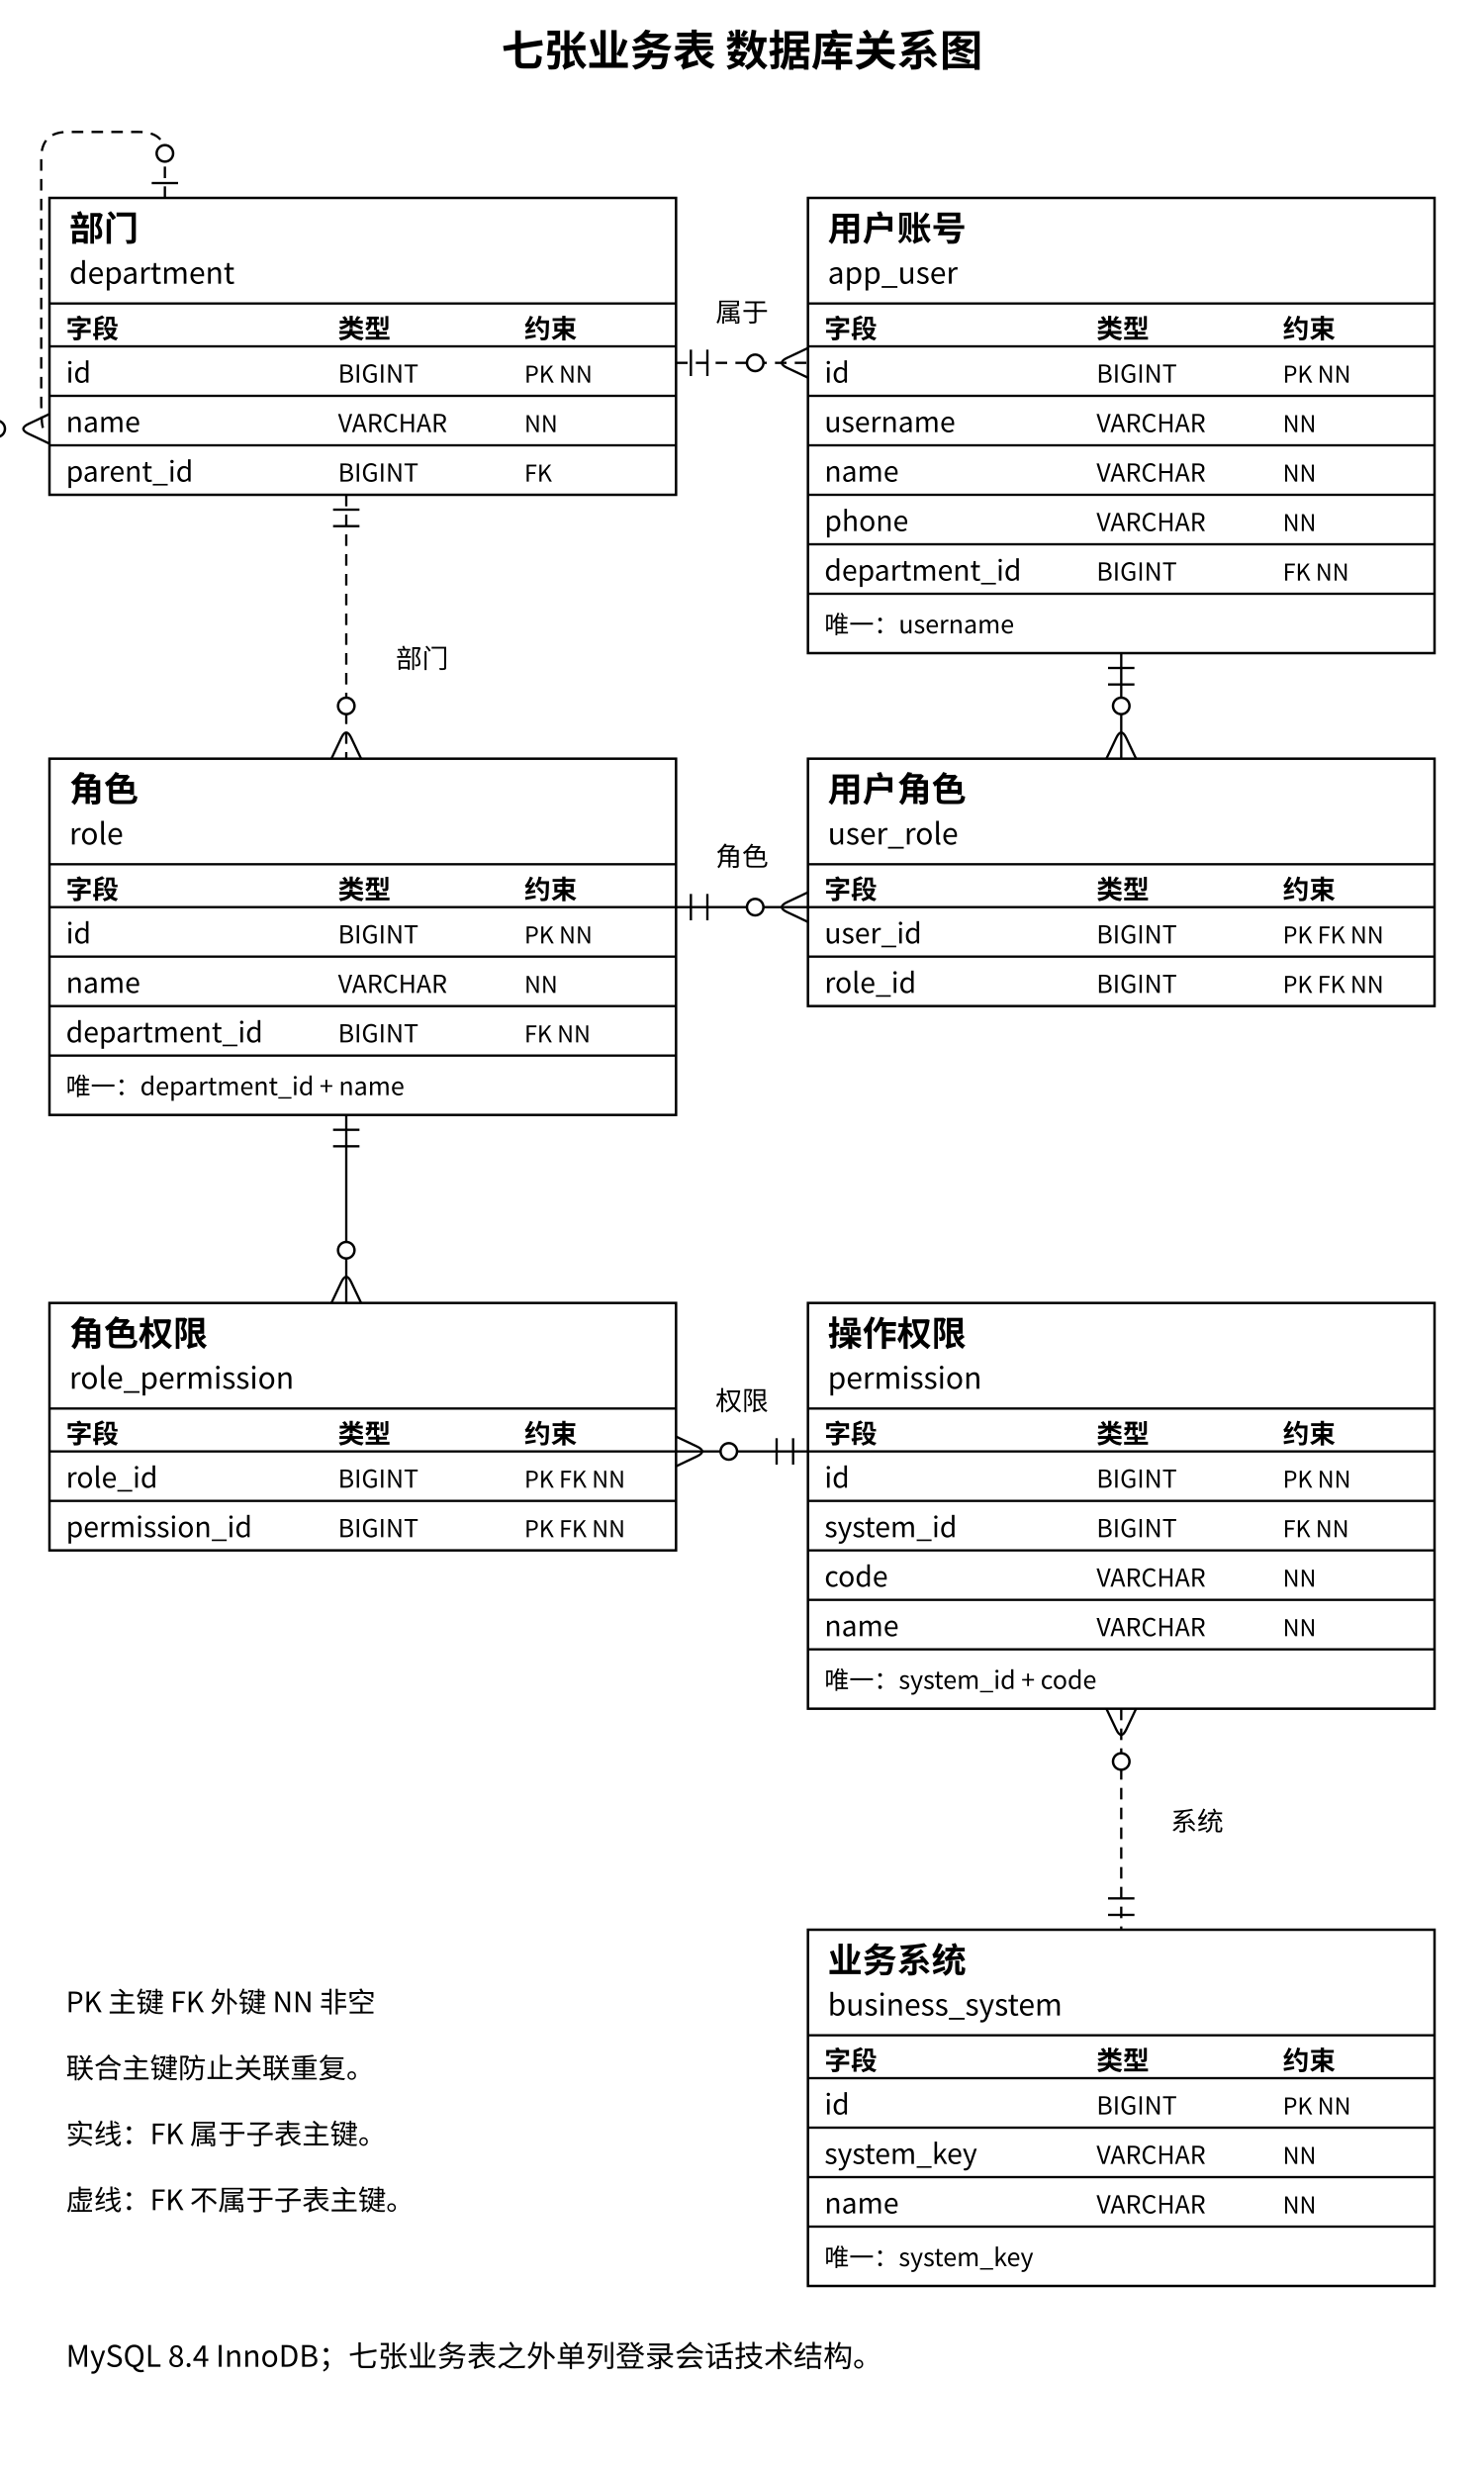
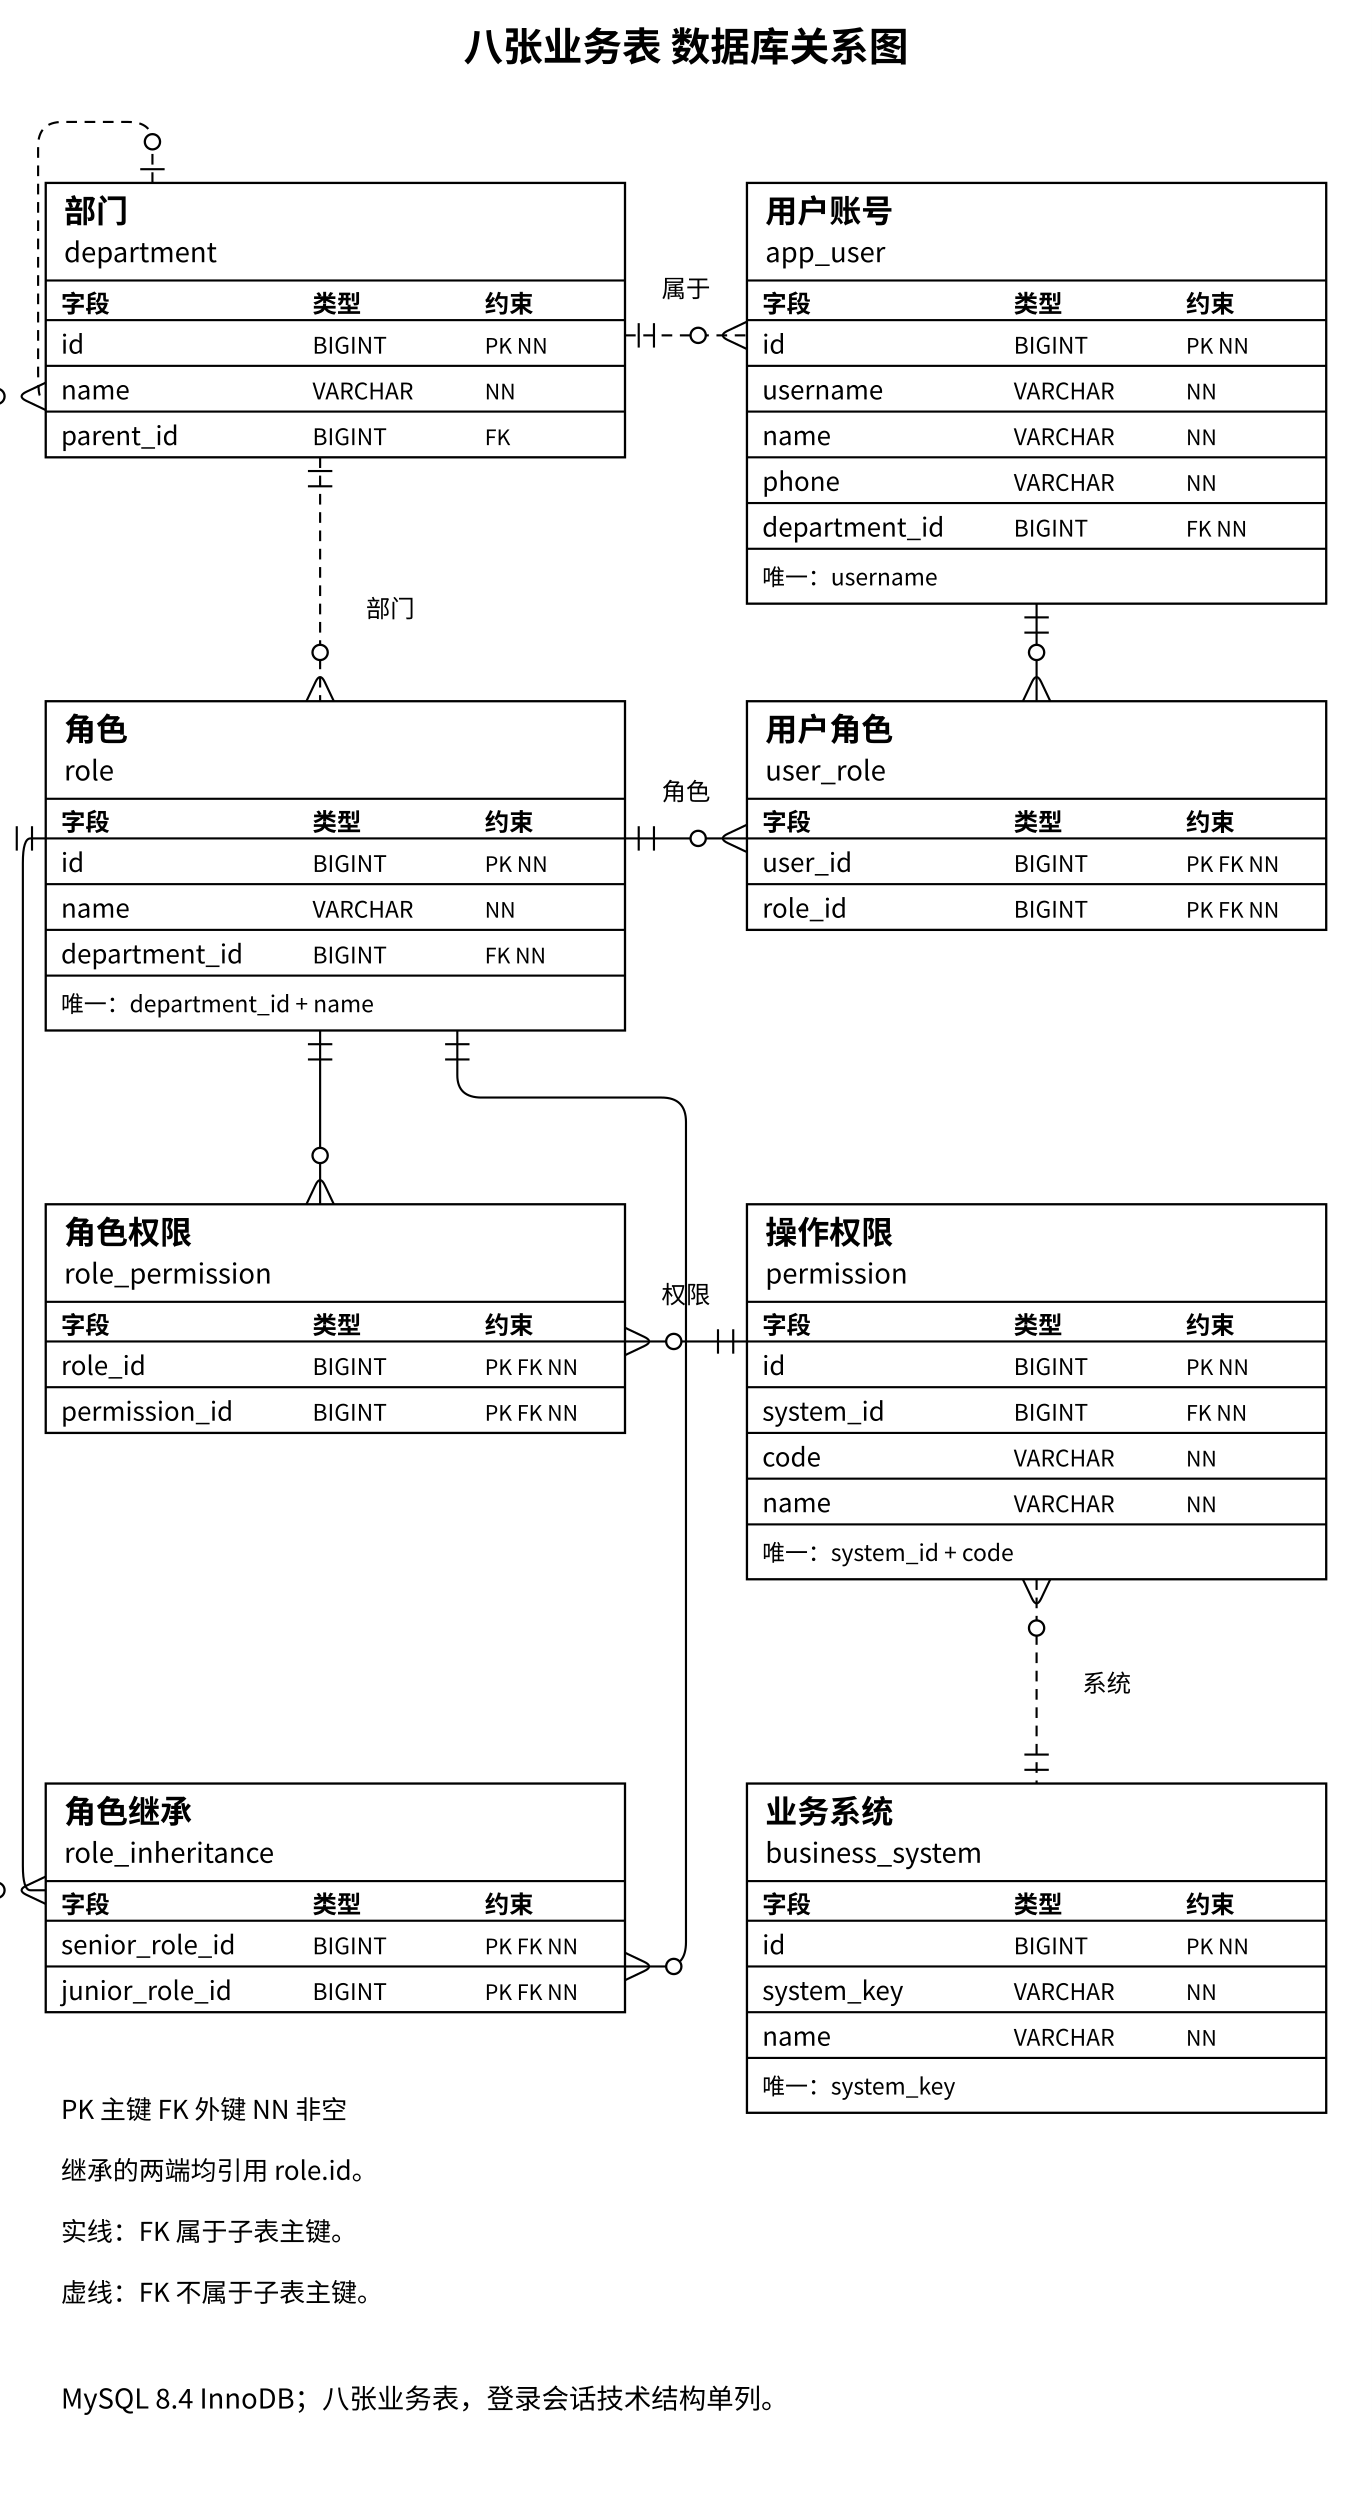
- <svg xmlns="http://www.w3.org/2000/svg" width="900" height="1500" viewBox="0 0 900 1500">
+ <svg xmlns="http://www.w3.org/2000/svg" width="900" height="1640" viewBox="0 0 900 1640">
  <style>text{font-family:'PingFang SC','Microsoft YaHei','Noto Sans CJK SC',system-ui,sans-serif;fill:black}</style>
  <rect width="100%" height="100%" fill="white" />
-   <text x="450" y="40" font-size="26" text-anchor="middle" font-weight="600">七张业务表 数据库关系图</text>
+   <text x="450" y="40" font-size="26" text-anchor="middle" font-weight="600">八张业务表 数据库关系图</text>
  <path d="M 410,220 L 490,220" fill="none" stroke="black" stroke-width="1.4" stroke-dasharray="7 5" />
  <path d="M 419.0,212.0 L 419.0,228.0" fill="none" stroke="black" stroke-width="1.4" />
  <path d="M 429.0,212.0 L 429.0,228.0" fill="none" stroke="black" stroke-width="1.4" />
  <path d="M 490.0,229.0 L 477.333,223.0 Q 471.0,220.0 477.333,217.0 L 490.0,211.0" fill="none" stroke="black" stroke-width="1.4" />
  <ellipse cx="458.0" cy="220.0" rx="5" ry="5" fill="white" stroke="black" stroke-width="1.5" />
  <text x="450" y="195" font-size="16" text-anchor="middle" font-weight="400">属于</text>
  <path d="M 210,300 L 210,460" fill="none" stroke="black" stroke-width="1.4" stroke-dasharray="7 5" />
  <path d="M 218.0,309.0 L 202.0,309.0" fill="none" stroke="black" stroke-width="1.4" />
  <path d="M 218.0,319.0 L 202.0,319.0" fill="none" stroke="black" stroke-width="1.4" />
  <path d="M 201.0,460.0 L 207.0,447.333 Q 210.0,441.0 213.0,447.333 L 219.0,460.0" fill="none" stroke="black" stroke-width="1.4" />
  <ellipse cx="210.0" cy="428.0" rx="5" ry="5" fill="white" stroke="black" stroke-width="1.5" />
  <text x="240" y="405" font-size="16" text-anchor="start" font-weight="400">部门</text>
  <path d="M 680,396 L 680,460" fill="none" stroke="black" stroke-width="1.4" />
  <path d="M 688.0,405.0 L 672.0,405.0" fill="none" stroke="black" stroke-width="1.4" />
  <path d="M 688.0,415.0 L 672.0,415.0" fill="none" stroke="black" stroke-width="1.4" />
  <path d="M 671.0,460.0 L 677.0,447.333 Q 680.0,441.0 683.0,447.333 L 689.0,460.0" fill="none" stroke="black" stroke-width="1.4" />
  <ellipse cx="680.0" cy="428.0" rx="5" ry="5" fill="white" stroke="black" stroke-width="1.5" />
  <path d="M 410,550 L 490,550" fill="none" stroke="black" stroke-width="1.4" />
  <path d="M 419.0,542.0 L 419.0,558.0" fill="none" stroke="black" stroke-width="1.4" />
  <path d="M 429.0,542.0 L 429.0,558.0" fill="none" stroke="black" stroke-width="1.4" />
  <path d="M 490.0,559.0 L 477.333,553.0 Q 471.0,550.0 477.333,547.0 L 490.0,541.0" fill="none" stroke="black" stroke-width="1.4" />
  <ellipse cx="458.0" cy="550.0" rx="5" ry="5" fill="white" stroke="black" stroke-width="1.5" />
  <text x="450" y="525" font-size="16" text-anchor="middle" font-weight="400">角色</text>
  <path d="M 210,676 L 210,790" fill="none" stroke="black" stroke-width="1.4" />
  <path d="M 218.0,685.0 L 202.0,685.0" fill="none" stroke="black" stroke-width="1.4" />
  <path d="M 218.0,695.0 L 202.0,695.0" fill="none" stroke="black" stroke-width="1.4" />
  <path d="M 201.0,790.0 L 207.0,777.333 Q 210.0,771.0 213.0,777.333 L 219.0,790.0" fill="none" stroke="black" stroke-width="1.4" />
  <ellipse cx="210.0" cy="758.0" rx="5" ry="5" fill="white" stroke="black" stroke-width="1.5" />
  <path d="M 410,880 L 490,880" fill="none" stroke="black" stroke-width="1.4" />
  <path d="M 410.0,871.0 L 422.667,877.0 Q 429.0,880.0 422.667,883.0 L 410.0,889.0" fill="none" stroke="black" stroke-width="1.4" />
  <ellipse cx="442.0" cy="880.0" rx="5" ry="5" fill="white" stroke="black" stroke-width="1.5" />
  <path d="M 481.0,888.0 L 481.0,872.0" fill="none" stroke="black" stroke-width="1.4" />
  <path d="M 471.0,888.0 L 471.0,872.0" fill="none" stroke="black" stroke-width="1.4" />
  <text x="450" y="855" font-size="16" text-anchor="middle" font-weight="400">权限</text>
  <path d="M 680,1036 L 680,1170" fill="none" stroke="black" stroke-width="1.4" stroke-dasharray="7 5" />
  <path d="M 689.0,1036.0 L 683.0,1048.667 Q 680.0,1055.0 677.0,1048.667 L 671.0,1036.0" fill="none" stroke="black" stroke-width="1.4" />
  <ellipse cx="680.0" cy="1068.0" rx="5" ry="5" fill="white" stroke="black" stroke-width="1.5" />
  <path d="M 672.0,1161.0 L 688.0,1161.0" fill="none" stroke="black" stroke-width="1.4" />
  <path d="M 672.0,1151.0 L 688.0,1151.0" fill="none" stroke="black" stroke-width="1.4" />
  <text x="710" y="1110" font-size="16" text-anchor="start" font-weight="400">系统</text>
  <path d="M 100,120 L 100.0,93.333 Q 100,80 84.0,80.0 L 41.0,80.0 Q 25,80 25.0,96.0 L 25.0,244.0 Q 25,260 26.667,260.0 L 30,260" fill="none" stroke="black" stroke-width="1.4" stroke-dasharray="7 5" />
  <path d="M 92.0,111.0 L 108.0,111.0" fill="none" stroke="black" stroke-width="1.4" />
  <ellipse cx="100.0" cy="93.0" rx="5" ry="5" fill="white" stroke="black" stroke-width="1.5" />
  <path d="M 30.0,269.0 L 17.333,263.0 Q 11.0,260.0 17.333,257.0 L 30.0,251.0" fill="none" stroke="black" stroke-width="1.4" />
  <ellipse cx="-2.0" cy="260.0" rx="5" ry="5" fill="white" stroke="black" stroke-width="1.5" />
  <rect x="30" y="120" width="380" height="180" fill="white" stroke="black" stroke-width="1.5" />
  <text x="42" y="146" font-size="21" text-anchor="start" font-weight="600">部门</text>
  <text x="42" y="172" font-size="18" text-anchor="start" font-weight="400">department</text>
  <path d="M 30,184 L 410,184" fill="none" stroke="black" stroke-width="1.4" />
  <text x="40" y="205" font-size="16" text-anchor="start" font-weight="600">字段</text>
  <text x="205" y="205" font-size="16" text-anchor="start" font-weight="600">类型</text>
  <text x="318" y="205" font-size="16" text-anchor="start" font-weight="600">约束</text>
  <path d="M 30,210 L 410,210" fill="none" stroke="black" stroke-width="1.4" />
  <text x="40" y="232" font-size="17" text-anchor="start" font-weight="400">id</text>
  <text x="205" y="232" font-size="15" text-anchor="start" font-weight="400">BIGINT</text>
  <text x="318" y="232" font-size="14" text-anchor="start" font-weight="400">PK NN</text>
  <path d="M 30,240 L 410,240" fill="none" stroke="black" stroke-width="1.4" />
  <text x="40" y="262" font-size="17" text-anchor="start" font-weight="400">name</text>
  <text x="205" y="262" font-size="15" text-anchor="start" font-weight="400">VARCHAR</text>
  <text x="318" y="262" font-size="14" text-anchor="start" font-weight="400">NN</text>
  <path d="M 30,270 L 410,270" fill="none" stroke="black" stroke-width="1.4" />
  <text x="40" y="292" font-size="17" text-anchor="start" font-weight="400">parent_id</text>
  <text x="205" y="292" font-size="15" text-anchor="start" font-weight="400">BIGINT</text>
  <text x="318" y="292" font-size="14" text-anchor="start" font-weight="400">FK</text>
  <rect x="490" y="120" width="380" height="276" fill="white" stroke="black" stroke-width="1.5" />
  <text x="502" y="146" font-size="21" text-anchor="start" font-weight="600">用户账号</text>
  <text x="502" y="172" font-size="18" text-anchor="start" font-weight="400">app_user</text>
  <path d="M 490,184 L 870,184" fill="none" stroke="black" stroke-width="1.4" />
  <text x="500" y="205" font-size="16" text-anchor="start" font-weight="600">字段</text>
  <text x="665" y="205" font-size="16" text-anchor="start" font-weight="600">类型</text>
  <text x="778" y="205" font-size="16" text-anchor="start" font-weight="600">约束</text>
  <path d="M 490,210 L 870,210" fill="none" stroke="black" stroke-width="1.4" />
  <text x="500" y="232" font-size="17" text-anchor="start" font-weight="400">id</text>
  <text x="665" y="232" font-size="15" text-anchor="start" font-weight="400">BIGINT</text>
  <text x="778" y="232" font-size="14" text-anchor="start" font-weight="400">PK NN</text>
  <path d="M 490,240 L 870,240" fill="none" stroke="black" stroke-width="1.4" />
  <text x="500" y="262" font-size="17" text-anchor="start" font-weight="400">username</text>
  <text x="665" y="262" font-size="15" text-anchor="start" font-weight="400">VARCHAR</text>
  <text x="778" y="262" font-size="14" text-anchor="start" font-weight="400">NN</text>
  <path d="M 490,270 L 870,270" fill="none" stroke="black" stroke-width="1.4" />
  <text x="500" y="292" font-size="17" text-anchor="start" font-weight="400">name</text>
  <text x="665" y="292" font-size="15" text-anchor="start" font-weight="400">VARCHAR</text>
  <text x="778" y="292" font-size="14" text-anchor="start" font-weight="400">NN</text>
  <path d="M 490,300 L 870,300" fill="none" stroke="black" stroke-width="1.4" />
  <text x="500" y="322" font-size="17" text-anchor="start" font-weight="400">phone</text>
  <text x="665" y="322" font-size="15" text-anchor="start" font-weight="400">VARCHAR</text>
  <text x="778" y="322" font-size="14" text-anchor="start" font-weight="400">NN</text>
  <path d="M 490,330 L 870,330" fill="none" stroke="black" stroke-width="1.4" />
  <text x="500" y="352" font-size="17" text-anchor="start" font-weight="400">department_id</text>
  <text x="665" y="352" font-size="15" text-anchor="start" font-weight="400">BIGINT</text>
  <text x="778" y="352" font-size="14" text-anchor="start" font-weight="400">FK NN</text>
  <path d="M 490,360 L 870,360" fill="none" stroke="black" stroke-width="1.4" />
  <text x="500" y="384" font-size="15" text-anchor="start" font-weight="400">唯一：username</text>
  <rect x="30" y="460" width="380" height="216" fill="white" stroke="black" stroke-width="1.5" />
  <text x="42" y="486" font-size="21" text-anchor="start" font-weight="600">角色</text>
  <text x="42" y="512" font-size="18" text-anchor="start" font-weight="400">role</text>
  <path d="M 30,524 L 410,524" fill="none" stroke="black" stroke-width="1.4" />
  <text x="40" y="545" font-size="16" text-anchor="start" font-weight="600">字段</text>
  <text x="205" y="545" font-size="16" text-anchor="start" font-weight="600">类型</text>
  <text x="318" y="545" font-size="16" text-anchor="start" font-weight="600">约束</text>
  <path d="M 30,550 L 410,550" fill="none" stroke="black" stroke-width="1.4" />
  <text x="40" y="572" font-size="17" text-anchor="start" font-weight="400">id</text>
  <text x="205" y="572" font-size="15" text-anchor="start" font-weight="400">BIGINT</text>
  <text x="318" y="572" font-size="14" text-anchor="start" font-weight="400">PK NN</text>
  <path d="M 30,580 L 410,580" fill="none" stroke="black" stroke-width="1.4" />
  <text x="40" y="602" font-size="17" text-anchor="start" font-weight="400">name</text>
  <text x="205" y="602" font-size="15" text-anchor="start" font-weight="400">VARCHAR</text>
  <text x="318" y="602" font-size="14" text-anchor="start" font-weight="400">NN</text>
  <path d="M 30,610 L 410,610" fill="none" stroke="black" stroke-width="1.4" />
  <text x="40" y="632" font-size="17" text-anchor="start" font-weight="400">department_id</text>
  <text x="205" y="632" font-size="15" text-anchor="start" font-weight="400">BIGINT</text>
  <text x="318" y="632" font-size="14" text-anchor="start" font-weight="400">FK NN</text>
  <path d="M 30,640 L 410,640" fill="none" stroke="black" stroke-width="1.4" />
  <text x="40" y="664" font-size="15" text-anchor="start" font-weight="400">唯一：department_id + name</text>
  <rect x="490" y="460" width="380" height="150" fill="white" stroke="black" stroke-width="1.5" />
  <text x="502" y="486" font-size="21" text-anchor="start" font-weight="600">用户角色</text>
  <text x="502" y="512" font-size="18" text-anchor="start" font-weight="400">user_role</text>
  <path d="M 490,524 L 870,524" fill="none" stroke="black" stroke-width="1.4" />
  <text x="500" y="545" font-size="16" text-anchor="start" font-weight="600">字段</text>
  <text x="665" y="545" font-size="16" text-anchor="start" font-weight="600">类型</text>
  <text x="778" y="545" font-size="16" text-anchor="start" font-weight="600">约束</text>
  <path d="M 490,550 L 870,550" fill="none" stroke="black" stroke-width="1.4" />
  <text x="500" y="572" font-size="17" text-anchor="start" font-weight="400">user_id</text>
  <text x="665" y="572" font-size="15" text-anchor="start" font-weight="400">BIGINT</text>
  <text x="778" y="572" font-size="14" text-anchor="start" font-weight="400">PK FK NN</text>
  <path d="M 490,580 L 870,580" fill="none" stroke="black" stroke-width="1.4" />
  <text x="500" y="602" font-size="17" text-anchor="start" font-weight="400">role_id</text>
  <text x="665" y="602" font-size="15" text-anchor="start" font-weight="400">BIGINT</text>
  <text x="778" y="602" font-size="14" text-anchor="start" font-weight="400">PK FK NN</text>
  <rect x="30" y="790" width="380" height="150" fill="white" stroke="black" stroke-width="1.5" />
  <text x="42" y="816" font-size="21" text-anchor="start" font-weight="600">角色权限</text>
  <text x="42" y="842" font-size="18" text-anchor="start" font-weight="400">role_permission</text>
  <path d="M 30,854 L 410,854" fill="none" stroke="black" stroke-width="1.4" />
  <text x="40" y="875" font-size="16" text-anchor="start" font-weight="600">字段</text>
  <text x="205" y="875" font-size="16" text-anchor="start" font-weight="600">类型</text>
  <text x="318" y="875" font-size="16" text-anchor="start" font-weight="600">约束</text>
  <path d="M 30,880 L 410,880" fill="none" stroke="black" stroke-width="1.4" />
  <text x="40" y="902" font-size="17" text-anchor="start" font-weight="400">role_id</text>
  <text x="205" y="902" font-size="15" text-anchor="start" font-weight="400">BIGINT</text>
  <text x="318" y="902" font-size="14" text-anchor="start" font-weight="400">PK FK NN</text>
  <path d="M 30,910 L 410,910" fill="none" stroke="black" stroke-width="1.4" />
  <text x="40" y="932" font-size="17" text-anchor="start" font-weight="400">permission_id</text>
  <text x="205" y="932" font-size="15" text-anchor="start" font-weight="400">BIGINT</text>
  <text x="318" y="932" font-size="14" text-anchor="start" font-weight="400">PK FK NN</text>
  <rect x="490" y="790" width="380" height="246" fill="white" stroke="black" stroke-width="1.5" />
  <text x="502" y="816" font-size="21" text-anchor="start" font-weight="600">操作权限</text>
  <text x="502" y="842" font-size="18" text-anchor="start" font-weight="400">permission</text>
  <path d="M 490,854 L 870,854" fill="none" stroke="black" stroke-width="1.4" />
  <text x="500" y="875" font-size="16" text-anchor="start" font-weight="600">字段</text>
  <text x="665" y="875" font-size="16" text-anchor="start" font-weight="600">类型</text>
  <text x="778" y="875" font-size="16" text-anchor="start" font-weight="600">约束</text>
  <path d="M 490,880 L 870,880" fill="none" stroke="black" stroke-width="1.4" />
  <text x="500" y="902" font-size="17" text-anchor="start" font-weight="400">id</text>
  <text x="665" y="902" font-size="15" text-anchor="start" font-weight="400">BIGINT</text>
  <text x="778" y="902" font-size="14" text-anchor="start" font-weight="400">PK NN</text>
  <path d="M 490,910 L 870,910" fill="none" stroke="black" stroke-width="1.4" />
  <text x="500" y="932" font-size="17" text-anchor="start" font-weight="400">system_id</text>
  <text x="665" y="932" font-size="15" text-anchor="start" font-weight="400">BIGINT</text>
  <text x="778" y="932" font-size="14" text-anchor="start" font-weight="400">FK NN</text>
  <path d="M 490,940 L 870,940" fill="none" stroke="black" stroke-width="1.4" />
  <text x="500" y="962" font-size="17" text-anchor="start" font-weight="400">code</text>
  <text x="665" y="962" font-size="15" text-anchor="start" font-weight="400">VARCHAR</text>
  <text x="778" y="962" font-size="14" text-anchor="start" font-weight="400">NN</text>
  <path d="M 490,970 L 870,970" fill="none" stroke="black" stroke-width="1.4" />
  <text x="500" y="992" font-size="17" text-anchor="start" font-weight="400">name</text>
  <text x="665" y="992" font-size="15" text-anchor="start" font-weight="400">VARCHAR</text>
  <text x="778" y="992" font-size="14" text-anchor="start" font-weight="400">NN</text>
  <path d="M 490,1000 L 870,1000" fill="none" stroke="black" stroke-width="1.4" />
  <text x="500" y="1024" font-size="15" text-anchor="start" font-weight="400">唯一：system_id + code</text>
  <rect x="490" y="1170" width="380" height="216" fill="white" stroke="black" stroke-width="1.5" />
  <text x="502" y="1196" font-size="21" text-anchor="start" font-weight="600">业务系统</text>
  <text x="502" y="1222" font-size="18" text-anchor="start" font-weight="400">business_system</text>
  <path d="M 490,1234 L 870,1234" fill="none" stroke="black" stroke-width="1.4" />
  <text x="500" y="1255" font-size="16" text-anchor="start" font-weight="600">字段</text>
  <text x="665" y="1255" font-size="16" text-anchor="start" font-weight="600">类型</text>
  <text x="778" y="1255" font-size="16" text-anchor="start" font-weight="600">约束</text>
  <path d="M 490,1260 L 870,1260" fill="none" stroke="black" stroke-width="1.4" />
  <text x="500" y="1282" font-size="17" text-anchor="start" font-weight="400">id</text>
  <text x="665" y="1282" font-size="15" text-anchor="start" font-weight="400">BIGINT</text>
  <text x="778" y="1282" font-size="14" text-anchor="start" font-weight="400">PK NN</text>
  <path d="M 490,1290 L 870,1290" fill="none" stroke="black" stroke-width="1.4" />
  <text x="500" y="1312" font-size="17" text-anchor="start" font-weight="400">system_key</text>
  <text x="665" y="1312" font-size="15" text-anchor="start" font-weight="400">VARCHAR</text>
  <text x="778" y="1312" font-size="14" text-anchor="start" font-weight="400">NN</text>
  <path d="M 490,1320 L 870,1320" fill="none" stroke="black" stroke-width="1.4" />
  <text x="500" y="1342" font-size="17" text-anchor="start" font-weight="400">name</text>
  <text x="665" y="1342" font-size="15" text-anchor="start" font-weight="400">VARCHAR</text>
  <text x="778" y="1342" font-size="14" text-anchor="start" font-weight="400">NN</text>
  <path d="M 490,1350 L 870,1350" fill="none" stroke="black" stroke-width="1.4" />
  <text x="500" y="1374" font-size="15" text-anchor="start" font-weight="400">唯一：system_key</text>
-   <text x="40" y="1220" font-size="17" text-anchor="start" font-weight="400">PK 主键  FK 外键  NN 非空</text>
-   <text x="40" y="1260" font-size="17" text-anchor="start" font-weight="400">联合主键防止关联重复。</text>
-   <text x="40" y="1300" font-size="17" text-anchor="start" font-weight="400">实线：FK 属于子表主键。</text>
-   <text x="40" y="1340" font-size="17" text-anchor="start" font-weight="400">虚线：FK 不属于子表主键。</text>
-   <text x="40" y="1435" font-size="18" text-anchor="start" font-weight="400">MySQL 8.4 InnoDB；七张业务表之外单列登录会话技术结构。</text>
+   <path d="M 30,550 L 20.0,550.0 Q 15,550 15.0,566.0 L 15.0,1224.0 Q 15,1240 20.0,1240.0 L 30,1240" fill="none" stroke="black" stroke-width="1.4" />
+   <path d="M 21.0,558.0 L 21.0,542.0" fill="none" stroke="black" stroke-width="1.4" />
+   <path d="M 11.0,558.0 L 11.0,542.0" fill="none" stroke="black" stroke-width="1.4" />
+   <path d="M 30.0,1249.0 L 17.333,1243.0 Q 11.0,1240.0 17.333,1237.0 L 30.0,1231.0" fill="none" stroke="black" stroke-width="1.4" />
+   <ellipse cx="-2.0" cy="1240.0" rx="5" ry="5" fill="white" stroke="black" stroke-width="1.5" />
+   <path d="M 300,676 L 300.0,705.333 Q 300,720 316.0,720.0 L 434.0,720.0 Q 450,720 450.0,736.0 L 450.0,1274.0 Q 450,1290 436.667,1290.0 L 410,1290" fill="none" stroke="black" stroke-width="1.4" />
+   <path d="M 308.0,685.0 L 292.0,685.0" fill="none" stroke="black" stroke-width="1.4" />
+   <path d="M 308.0,695.0 L 292.0,695.0" fill="none" stroke="black" stroke-width="1.4" />
+   <path d="M 410.0,1281.0 L 422.667,1287.0 Q 429.0,1290.0 422.667,1293.0 L 410.0,1299.0" fill="none" stroke="black" stroke-width="1.4" />
+   <ellipse cx="442.0" cy="1290.0" rx="5" ry="5" fill="white" stroke="black" stroke-width="1.5" />
+   <rect x="30" y="1170" width="380" height="150" fill="white" stroke="black" stroke-width="1.5" />
+   <text x="42" y="1196" font-size="21" text-anchor="start" font-weight="600">角色继承</text>
+   <text x="42" y="1222" font-size="18" text-anchor="start" font-weight="400">role_inheritance</text>
+   <path d="M 30,1234 L 410,1234" fill="none" stroke="black" stroke-width="1.4" />
+   <text x="40" y="1255" font-size="16" text-anchor="start" font-weight="600">字段</text>
+   <text x="205" y="1255" font-size="16" text-anchor="start" font-weight="600">类型</text>
+   <text x="318" y="1255" font-size="16" text-anchor="start" font-weight="600">约束</text>
+   <path d="M 30,1260 L 410,1260" fill="none" stroke="black" stroke-width="1.4" />
+   <text x="40" y="1282" font-size="17" text-anchor="start" font-weight="400">senior_role_id</text>
+   <text x="205" y="1282" font-size="15" text-anchor="start" font-weight="400">BIGINT</text>
+   <text x="318" y="1282" font-size="14" text-anchor="start" font-weight="400">PK FK NN</text>
+   <path d="M 30,1290 L 410,1290" fill="none" stroke="black" stroke-width="1.4" />
+   <text x="40" y="1312" font-size="17" text-anchor="start" font-weight="400">junior_role_id</text>
+   <text x="205" y="1312" font-size="15" text-anchor="start" font-weight="400">BIGINT</text>
+   <text x="318" y="1312" font-size="14" text-anchor="start" font-weight="400">PK FK NN</text>
+   <text x="40" y="1390" font-size="17" text-anchor="start" font-weight="400">PK 主键  FK 外键  NN 非空</text>
+   <text x="40" y="1430" font-size="17" text-anchor="start" font-weight="400">继承的两端均引用 role.id。</text>
+   <text x="40" y="1470" font-size="17" text-anchor="start" font-weight="400">实线：FK 属于子表主键。</text>
+   <text x="40" y="1510" font-size="17" text-anchor="start" font-weight="400">虚线：FK 不属于子表主键。</text>
+   <text x="40" y="1580" font-size="18" text-anchor="start" font-weight="400">MySQL 8.4 InnoDB；八张业务表，登录会话技术结构单列。</text>
</svg>
